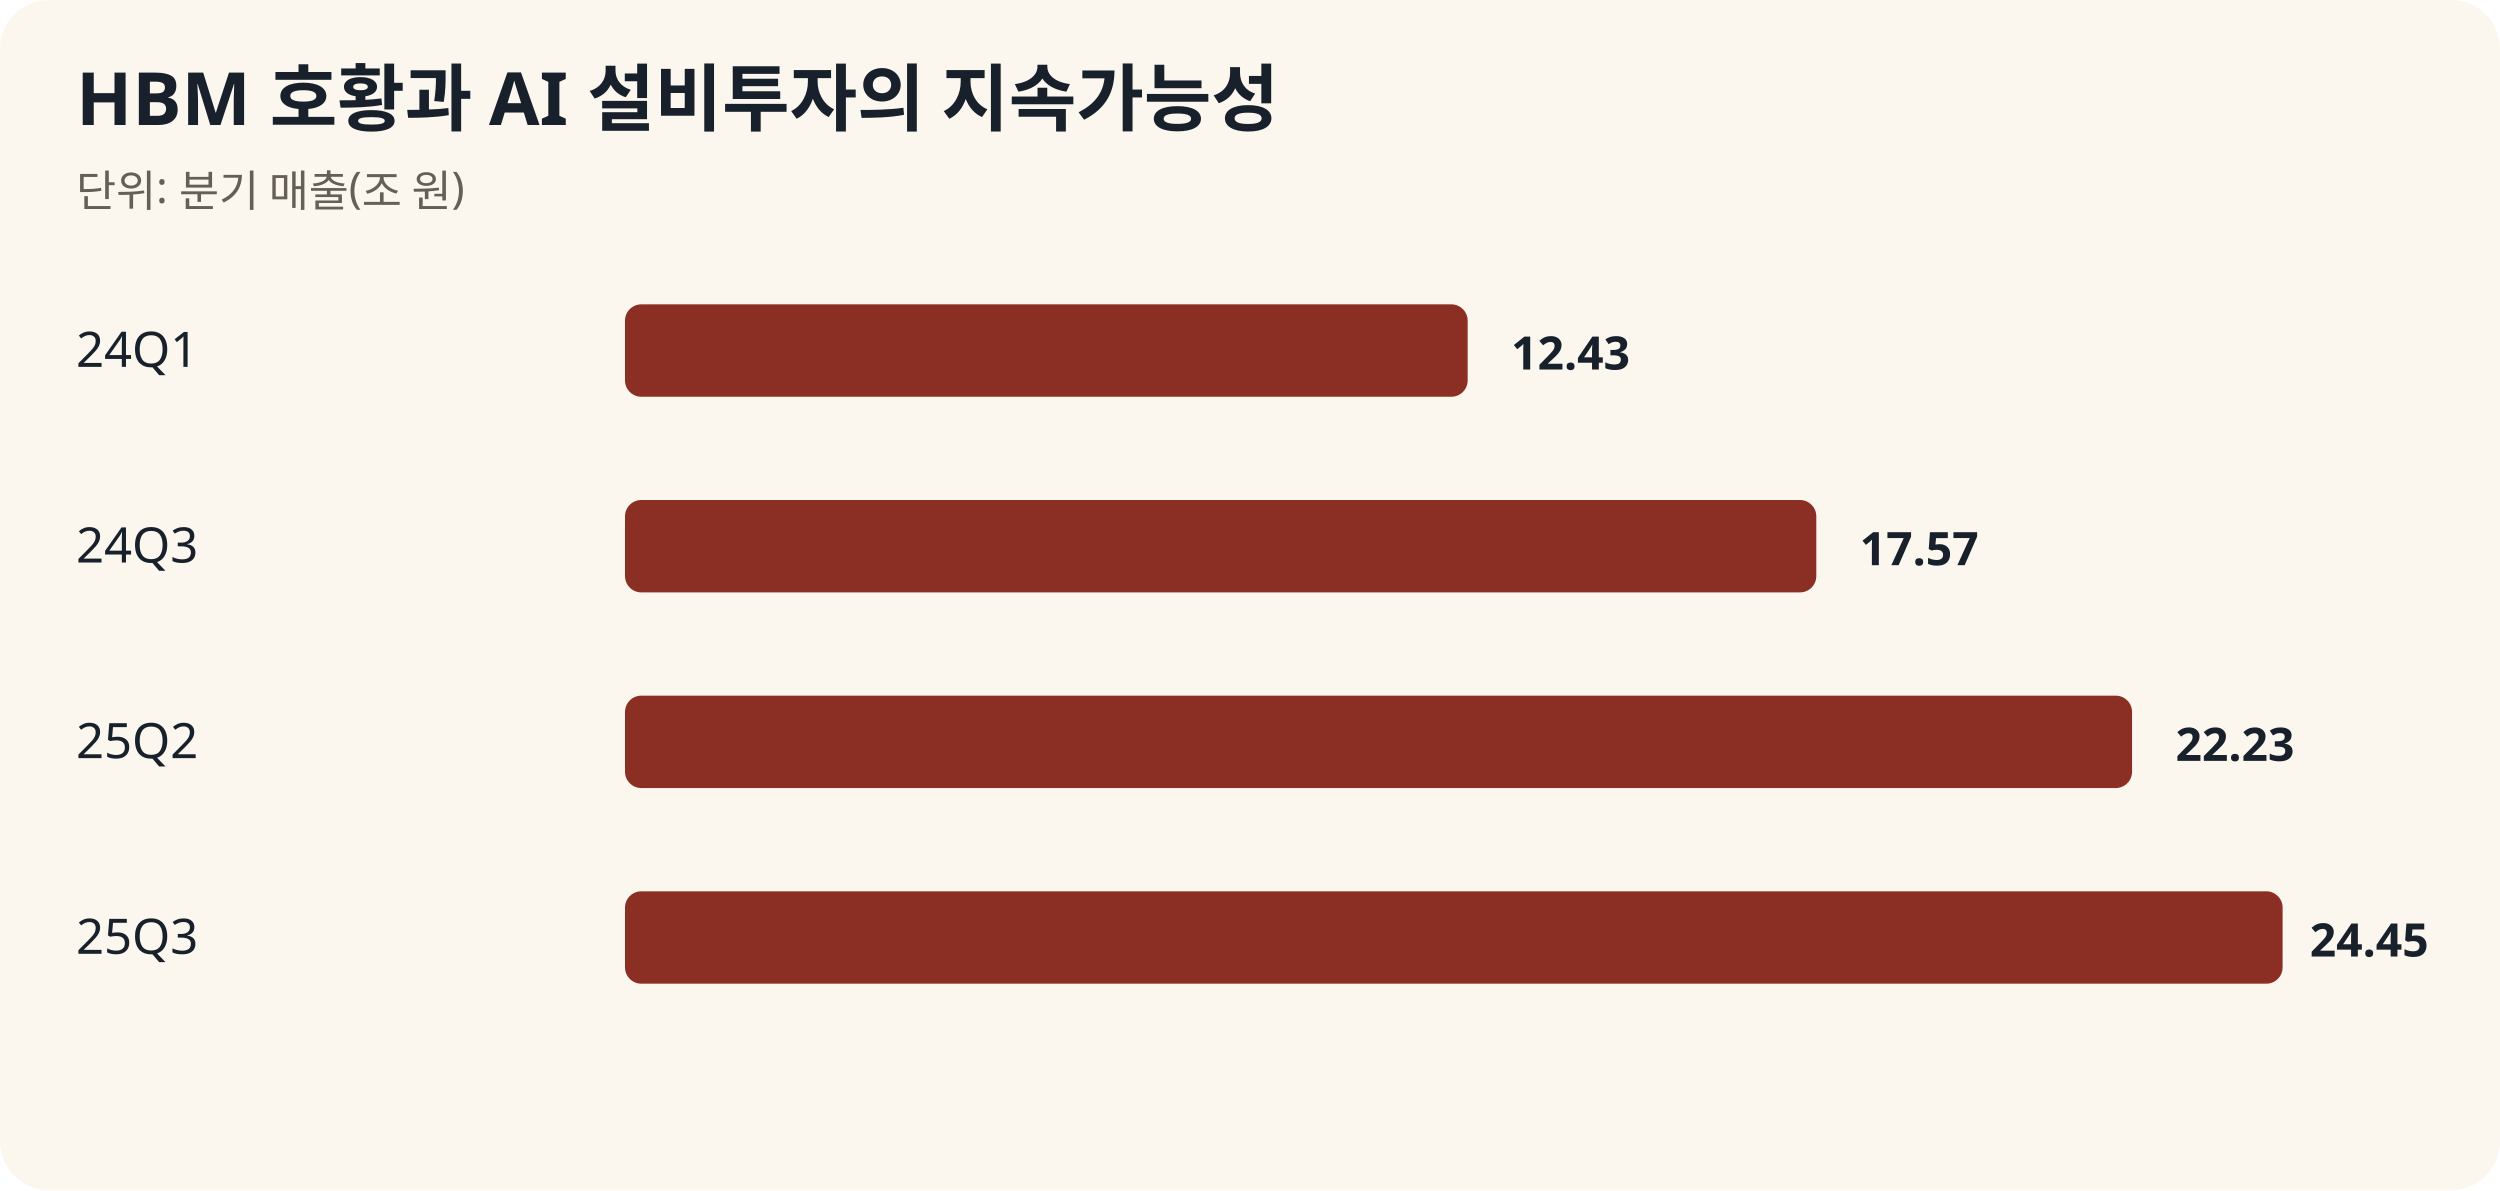
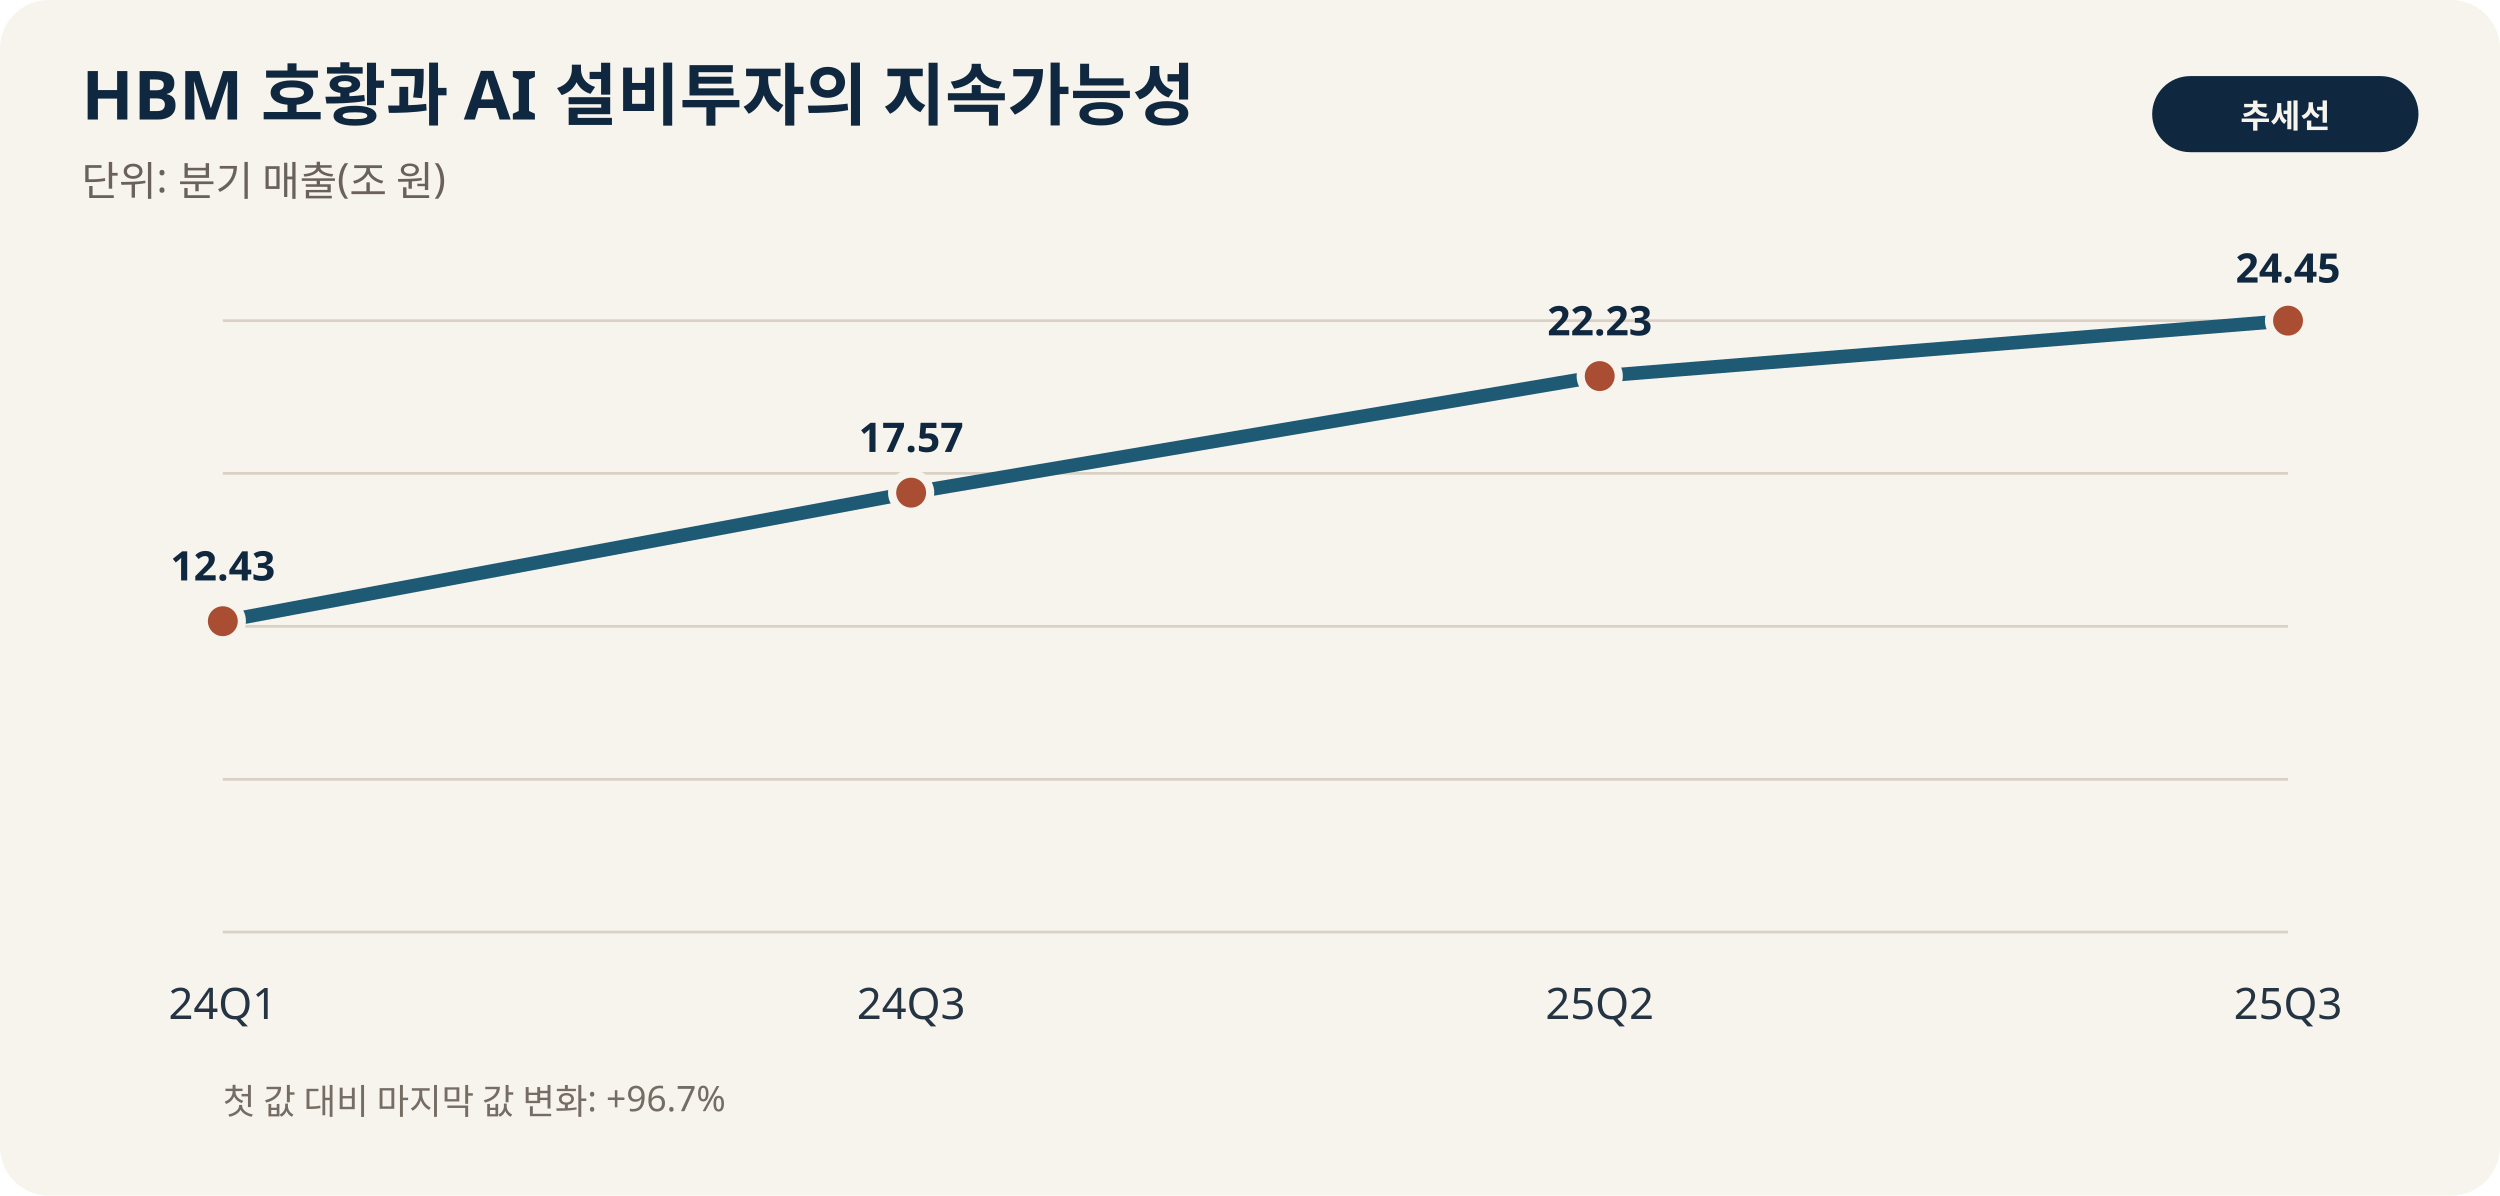
- <svg xmlns="http://www.w3.org/2000/svg" viewBox="0 0 920 438" role="img" aria-labelledby="title desc">
-   <style>.bg{fill:#fbf7ef}.bar{fill:#8b2f24}.title{font:700 27px sans-serif;fill:#18212b}.unit{font:16px sans-serif;fill:#655f58}.label{font:18px sans-serif;fill:#18212b}.value{font:700 17px sans-serif;fill:#18212b}</style>
+ <svg xmlns="http://www.w3.org/2000/svg" viewBox="0 0 920 440" role="img" aria-labelledby="title desc">
+   <style>
+   .bg{fill:#F7F4ED} .title{font:700 25px "Noto Sans KR",sans-serif;fill:#10283F}
+   .unit{font:15px "Noto Sans KR",sans-serif;fill:#6A625A} .label{font:16px "Noto Sans KR",sans-serif;fill:#253443}
+   .value{font:700 15px "Noto Sans KR",sans-serif;fill:#10283F} .grid{stroke:#D9D1C5;stroke-width:1}
+   .axis{stroke:#768594;stroke-width:1.4} .note{font:13px "Noto Sans KR",sans-serif;fill:#756C63}
+ </style>
  <rect class="bg" width="100%" height="100%" rx="18" />
-   <text x="28" y="46" class="title">HBM 호황과 AI 설비투자의 지속가능성</text>
-   <text x="28" y="76" class="unit">단위: 분기 매출(조 원)</text>
-   <text x="28" y="135" class="label">24Q1</text>
-   <rect x="230" y="112" width="310.1" height="34" rx="6" class="bar" />
-   <text x="556.1" y="136" class="value">12.43</text>
-   <text x="28" y="207" class="label">24Q3</text>
-   <rect x="230" y="184" width="438.4" height="34" rx="6" class="bar" />
-   <text x="684.4" y="208" class="value">17.57</text>
-   <text x="28" y="279" class="label">25Q2</text>
-   <rect x="230" y="256" width="554.6" height="34" rx="6" class="bar" />
-   <text x="800.6" y="280" class="value">22.23</text>
-   <text x="28" y="351" class="label">25Q3</text>
-   <rect x="230" y="328" width="610.0" height="34" rx="6" class="bar" />
-   <text x="850.0" y="352" class="value">24.45</text>
+   <text x="30" y="44" class="title">HBM 호황과 AI 설비투자의 지속가능성</text>
+   <text x="30" y="72" class="unit">단위: 분기 매출(조 원)</text>
+   <line x1="82" y1="118.0" x2="842" y2="118.0" class="grid" />
+   <line x1="82" y1="174.2" x2="842" y2="174.2" class="grid" />
+   <line x1="82" y1="230.5" x2="842" y2="230.5" class="grid" />
+   <line x1="82" y1="286.8" x2="842" y2="286.8" class="grid" />
+   <line x1="82" y1="343.0" x2="842" y2="343.0" class="grid" />
+   <polyline points="82.0,228.6 335.3,181.3 588.7,138.4 842.0,118.0" fill="none" stroke="#1F5A75" stroke-width="5" stroke-linejoin="round" />
+   <circle cx="82.0" cy="228.6" r="7" fill="#A94E32" stroke="#F7F4ED" stroke-width="3" />
+   <circle cx="335.3" cy="181.3" r="7" fill="#A94E32" stroke="#F7F4ED" stroke-width="3" />
+   <circle cx="588.7" cy="138.4" r="7" fill="#A94E32" stroke="#F7F4ED" stroke-width="3" />
+   <circle cx="842.0" cy="118.0" r="7" fill="#A94E32" stroke="#F7F4ED" stroke-width="3" />
+   <text x="82.0" y="375" text-anchor="middle" class="label">24Q1</text>
+   <text x="82.0" y="213.6" text-anchor="middle" class="value">12.43</text>
+   <text x="335.3" y="375" text-anchor="middle" class="label">24Q3</text>
+   <text x="335.3" y="166.3" text-anchor="middle" class="value">17.57</text>
+   <text x="588.7" y="375" text-anchor="middle" class="label">25Q2</text>
+   <text x="588.7" y="123.4" text-anchor="middle" class="value">22.23</text>
+   <text x="842.0" y="375" text-anchor="middle" class="label">25Q3</text>
+   <text x="842.0" y="104.0" text-anchor="middle" class="value">24.45</text>
+   <text x="82" y="410" class="note">첫 값 대비 마지막 값 변화: +96.7%</text>
+   <rect x="792" y="28" width="98" height="28" rx="14" fill="#10283F" />
+   <text x="841" y="47" text-anchor="middle" style="font:700 12px 'Noto Sans KR',sans-serif;fill:#F7F4ED">추세선</text>
</svg>
